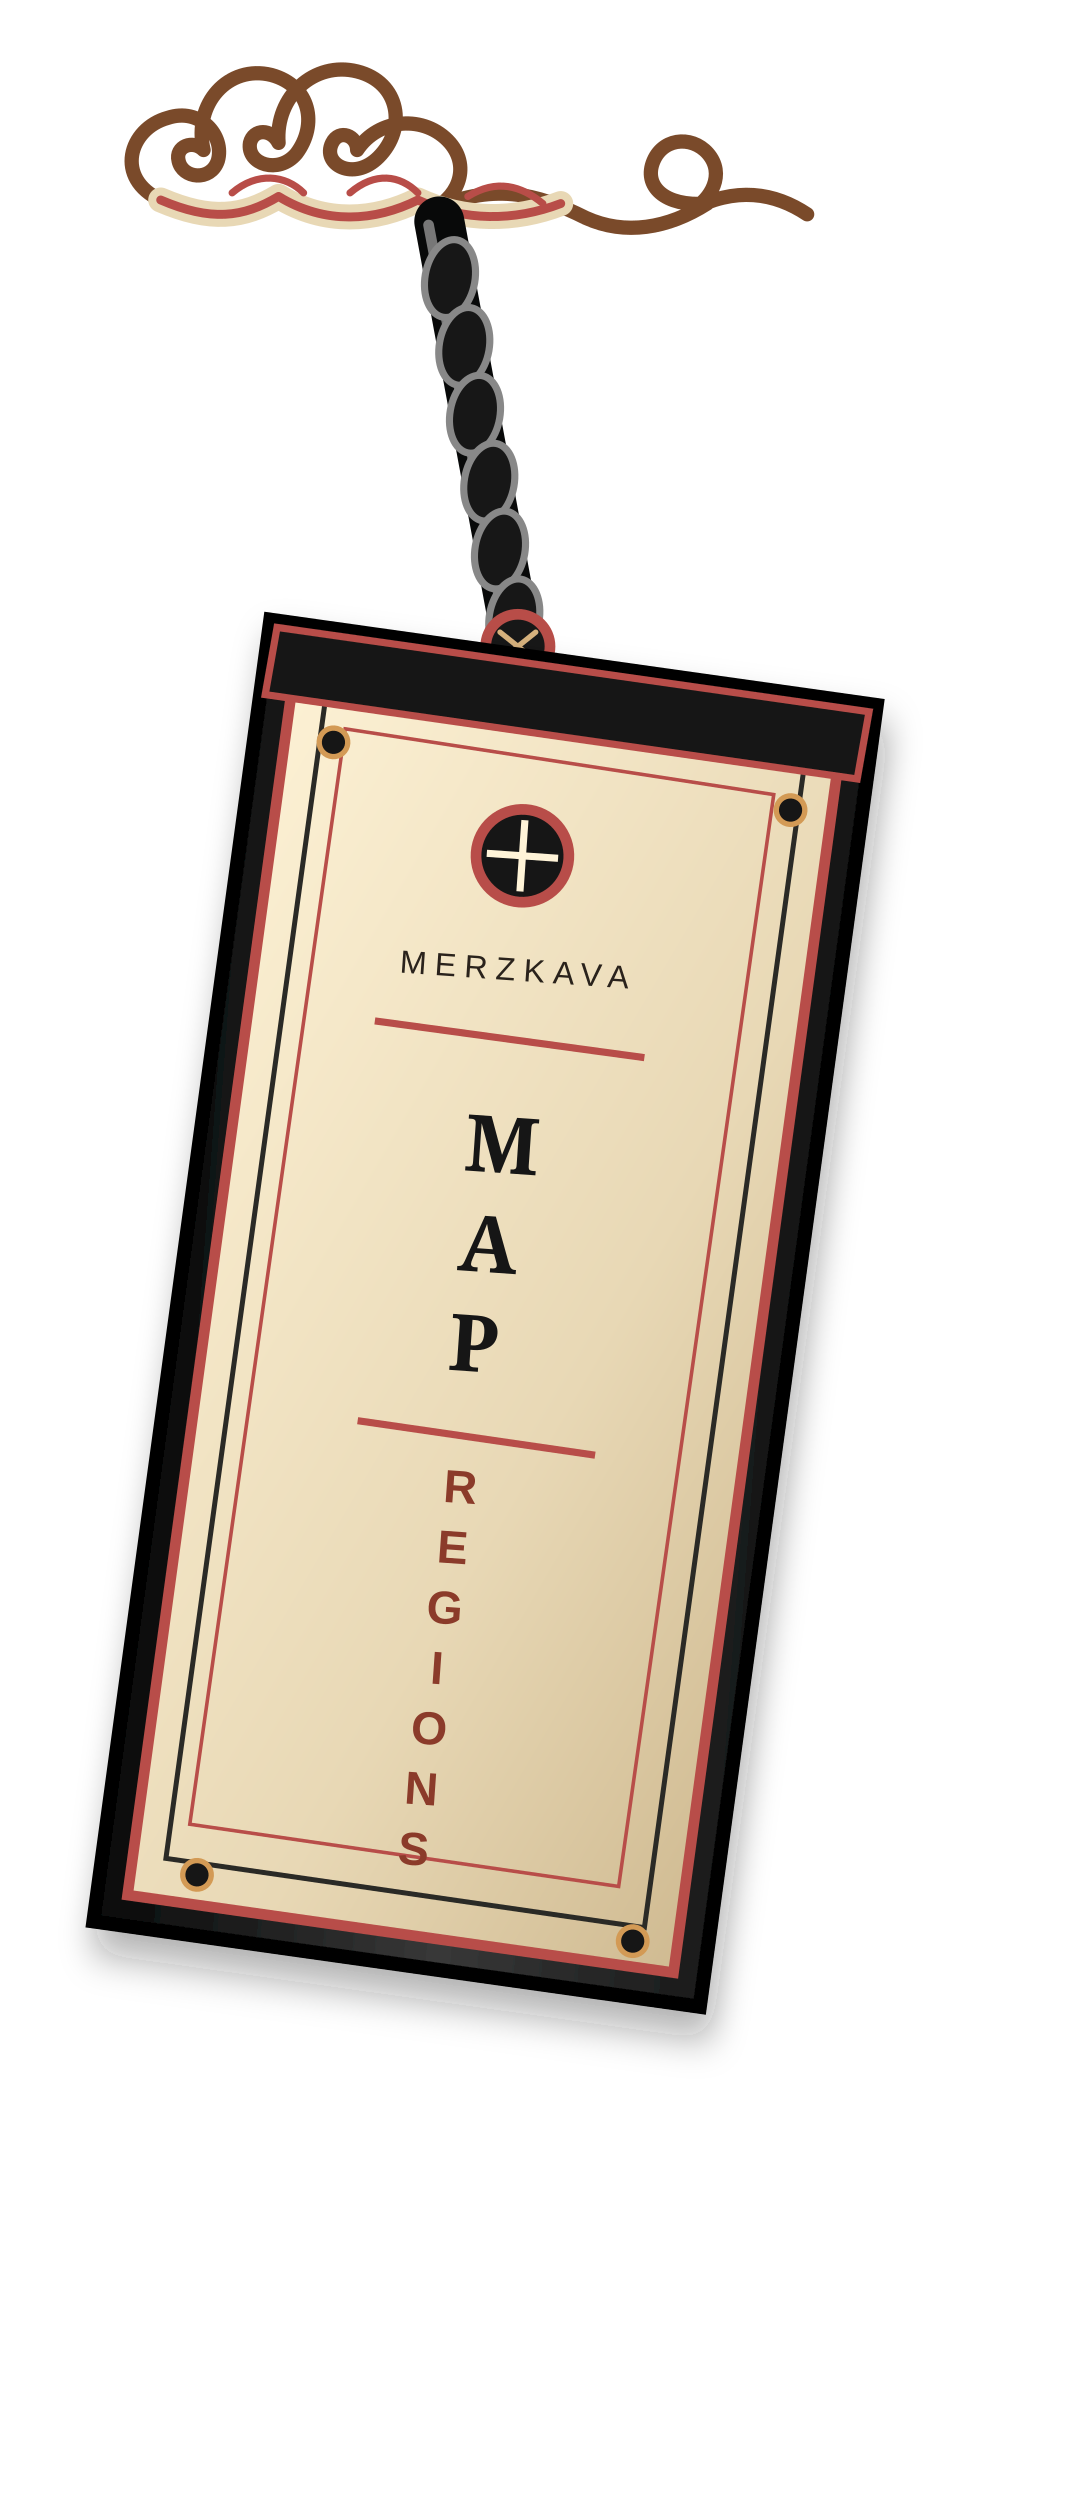
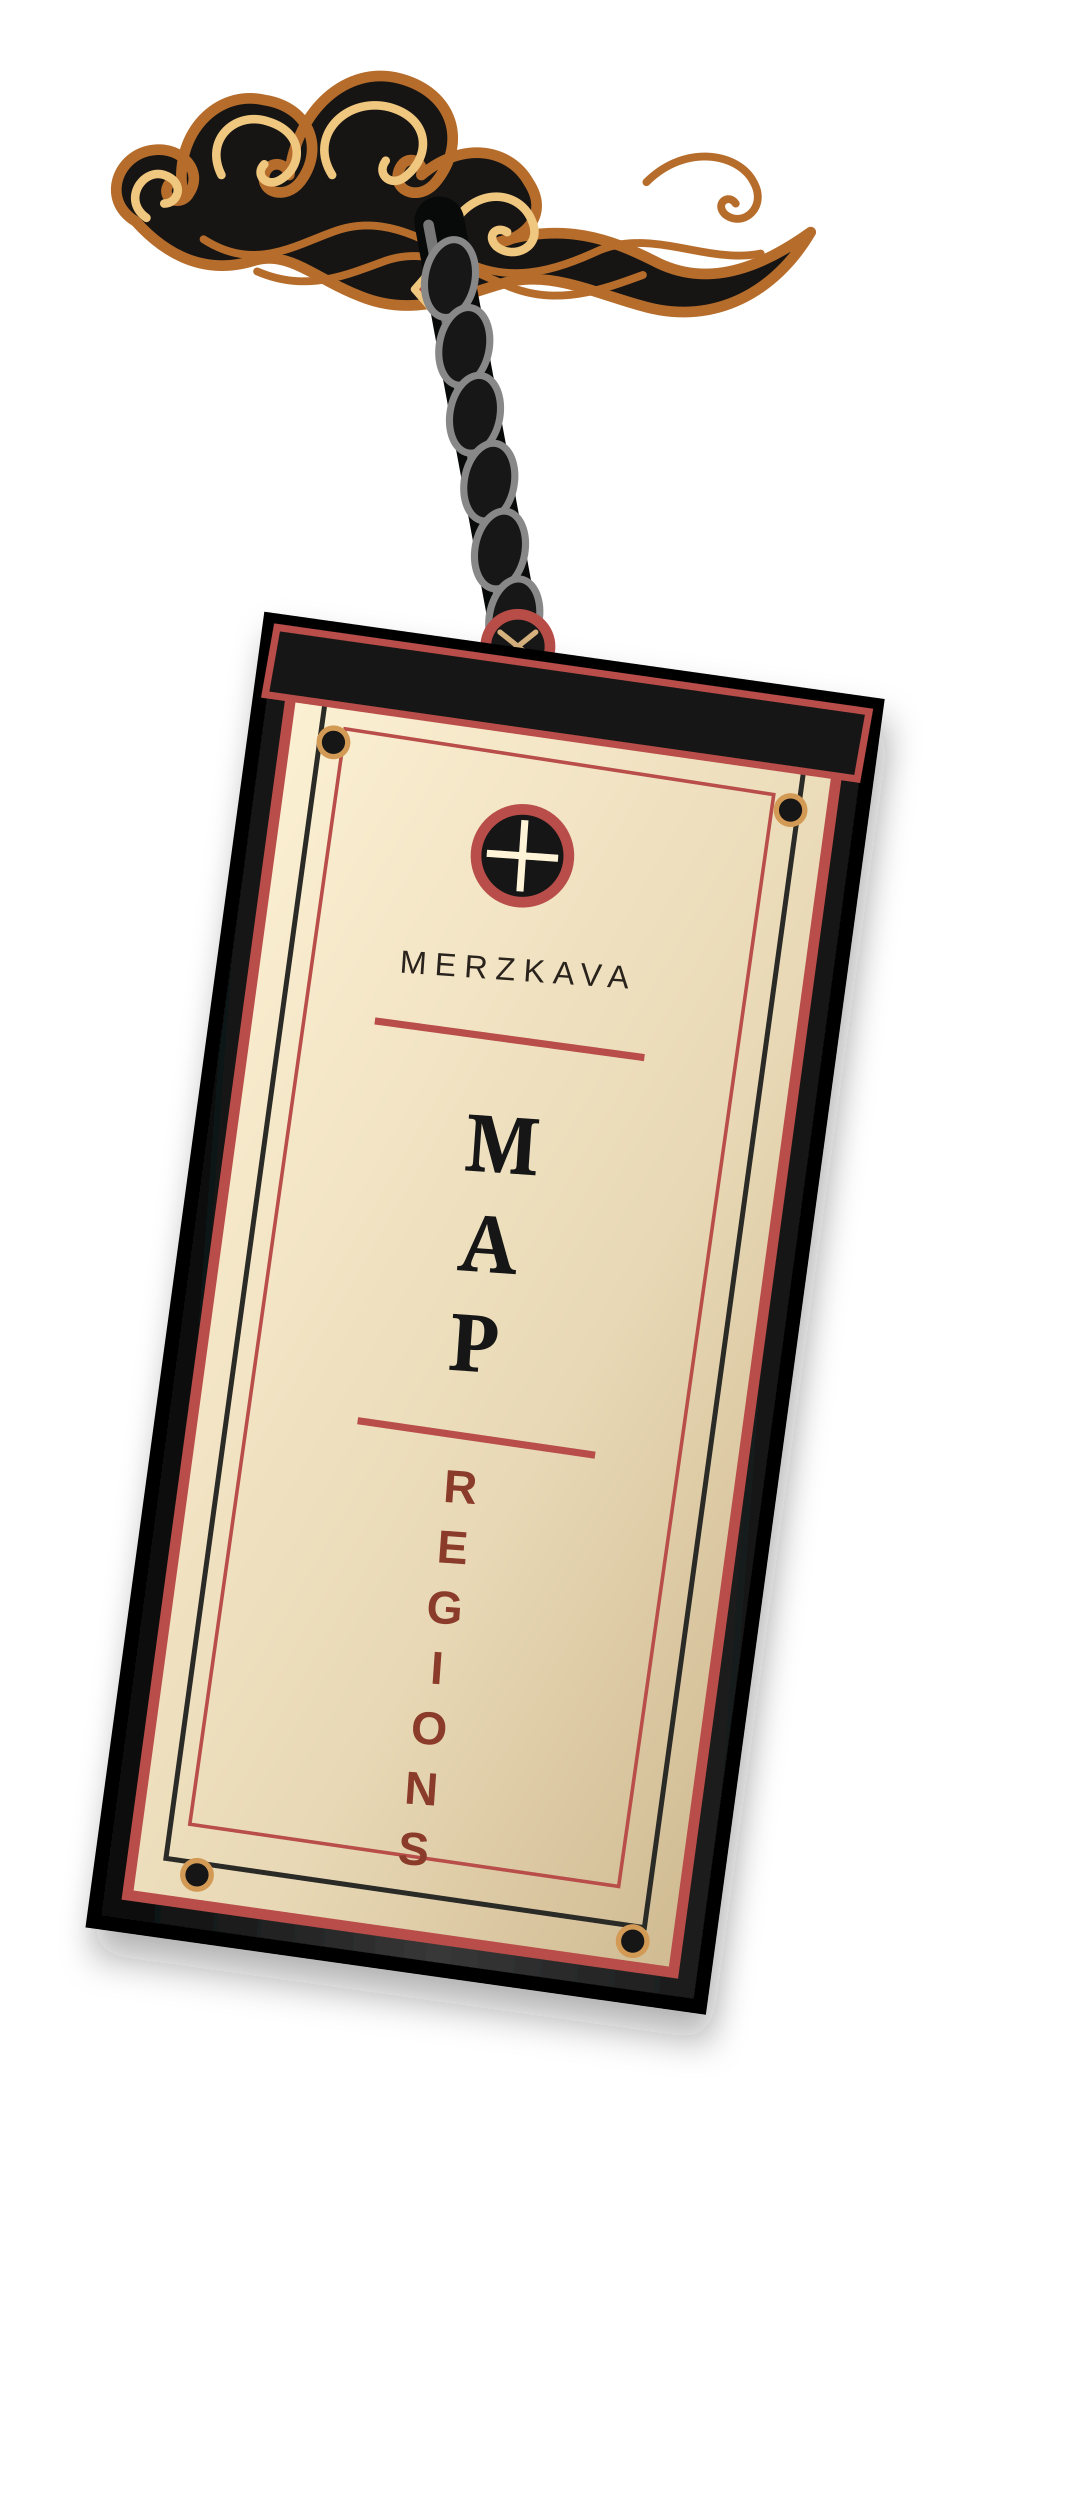
<svg xmlns="http://www.w3.org/2000/svg" width="300" height="700" viewBox="0 0 300 700" role="img" aria-labelledby="title">
  <defs>
    <linearGradient id="paper" x1="0" y1="0" x2="1" y2="1">
      <stop stop-color="#FFF4D8" />
      <stop offset=".6" stop-color="#E8D8B5" />
      <stop offset="1" stop-color="#CBB58B" />
    </linearGradient>
    <linearGradient id="iron" x1="0" y1="0" x2="1" y2="0">
      <stop stop-color="#080909" />
      <stop offset=".5" stop-color="#383838" />
      <stop offset="1" stop-color="#111212" />
    </linearGradient>
    <filter id="shadow" x="-30%" y="-20%" width="170%" height="160%">
      <feDropShadow dx="2" dy="7" stdDeviation="5" flood-color="#151515" flood-opacity=".34" />
    </filter>
  </defs>
-   <g stroke-linejoin="round" stroke-linecap="round">
-     <path d="M45 56 C32 50 36 36 47 33 C56 30 63 38 61 45 C59 51 51 50 50 45 C49 41 54 39 57 42  C54 29 64 18 76 21 C87 24 89 35 83 43 C78 49 69 46 70 40 C71 36 76 36 78 40  C77 27 88 17 100 20 C112 23 114 36 106 44 C99 51 90 46 93 40 C95 36 100 38 100 42  C106 33 119 32 126 40 C132 47 128 56 120 59  C138 51 150 54 164 61 C175 66 187 64 198 57  C186 58 180 52 183 45 C186 38 195 38 199 44 C203 50 198 57 193 59  C206 52 217 54 226 60" fill="none" stroke="#7A4A2A" stroke-width="4" />
-     <path d="M45 56 C59 62 68 61 78 55 C91 63 105 62 117 56 C130 62 144 62 157 57" fill="none" stroke="#E8D8B5" stroke-width="7" />
-     <path d="M45 56 C59 62 68 61 78 55 C91 63 105 62 117 56 C130 62 144 62 157 57" fill="none" stroke="#B84D48" stroke-width="2.5" />
-     <path d="M65 54 C72 48 80 49 85 54 M98 54 C105 48 112 49 117 54 M131 55 C139 50 146 52 152 57" fill="none" stroke="#B84D48" stroke-width="2" />
-     <circle cx="123" cy="60" r="4" fill="#B84D48" stroke="#FFF4D8" stroke-width="1.5" />
+   <g stroke-linecap="round" stroke-linejoin="round">
+     <path d="M38 62 C28 56 33 43 43 42 C51 41 57 48 53 54 C51 58 45 56 47 52  C48 50 51 51 51 53  C49 37 61 25 74 28 C87 30 91 42 84 51 C80 56 73 54 74 49  C75 45 80 45 81 49  C83 31 97 18 112 22 C127 26 131 40 122 51 C117 57 109 53 112 47  C114 43 119 45 118 49  C130 39 143 42 148 51 C154 60 147 67 139 68  C158 62 171 67 183 73 C198 81 213 75 227 65  C217 82 200 91 181 86 C166 82 155 76 142 79  C128 83 116 89 101 83 C88 78 81 70 71 73 C58 77 47 72 38 62 Z" fill="#171513" stroke="#B66D2C" stroke-width="3" />
+     <path d="M41 61 C34 56 40 47 46 49 C52 51 50 57 46 57  M62 49 C57 39 66 31 75 34 C85 37 85 46 79 50 C75 53 71 49 74 46  M93 49 C86 38 97 27 109 30 C120 33 121 43 114 49 C110 53 105 49 108 45  M128 61 C135 52 146 54 149 62 C152 69 144 73 139 69 C136 66 139 63 142 65" fill="none" stroke="#F0C77F" stroke-width="2.4" />
+     <path d="M57 67 C71 76 82 69 93 65 C106 60 117 66 128 72  C142 80 155 76 168 70 C183 64 198 74 213 71  M72 76 C86 82 97 77 108 73 C120 69 130 75 142 80  C156 86 169 81 180 77  M181 51 C192 40 207 43 211 51 C215 58 208 64 203 60 C200 57 204 54 206 57" fill="none" stroke="#B66D2C" stroke-width="2.2" />
+     <path d="M123 73 l7 8 -7 8 -7 -8 Z" fill="#B84D48" stroke="#F0C77F" stroke-width="2" />
+     <circle cx="123" cy="81" r="3" fill="#FFF4D8" />
  </g>
  <g stroke-linecap="round" stroke-linejoin="round">
    <path d="M123 62 L145 181" fill="none" stroke="#080909" stroke-width="14" />
    <path d="M120 63 L142 179" fill="none" stroke="#777" stroke-width="3" />
    <g fill="#171717" stroke="#888" stroke-width="2">
      <ellipse cx="126" cy="78" rx="7" ry="11" transform="rotate(10 126 78)" />
      <ellipse cx="130" cy="97" rx="7" ry="11" transform="rotate(10 130 97)" />
      <ellipse cx="133" cy="116" rx="7" ry="11" transform="rotate(10 133 116)" />
      <ellipse cx="137" cy="135" rx="7" ry="11" transform="rotate(10 137 135)" />
      <ellipse cx="140" cy="154" rx="7" ry="11" transform="rotate(10 140 154)" />
      <ellipse cx="144" cy="173" rx="7" ry="11" transform="rotate(10 144 173)" />
    </g>
    <circle cx="145" cy="181" r="9" fill="#171717" stroke="#B84D48" stroke-width="3" />
    <path d="M140 177 L150 185 M150 177 L140 185" stroke="#D7B27D" stroke-width="1.5" />
  </g>
  <g transform="rotate(4 145 430)" filter="url(#shadow)">
    <path d="M58 179 L229 191 L205 558 L34 546 Z" fill="url(#iron)" stroke="#050505" stroke-width="4" />
    <path d="M66 188 L220 199 L197 549 L43 538 Z" fill="url(#paper)" stroke="#B84D48" stroke-width="3" />
    <path d="M75 199 L210 209 L188 537 L53 527 Z" fill="none" stroke="#2A2925" stroke-width="1.4" />
    <path d="M81 208 L202 218 L180 526 L59 517 Z" fill="none" stroke="#B84D48" stroke-width="1" />
    <path d="M60 181 L227 193 L225 212 L58 200 Z" fill="#171717" stroke="#B84D48" stroke-width="2" />
    <circle cx="78" cy="212" r="4" fill="#151515" stroke="#D39A55" stroke-width="1.5" />
    <circle cx="207" cy="222" r="4" fill="#151515" stroke="#D39A55" stroke-width="1.5" />
    <circle cx="62" cy="531" r="4" fill="#151515" stroke="#D39A55" stroke-width="1.5" />
    <circle cx="185" cy="541" r="4" fill="#151515" stroke="#D39A55" stroke-width="1.5" />
    <circle cx="133" cy="240" r="13" fill="#171717" stroke="#B84D48" stroke-width="3" />
    <path d="M133 230 V250 M123 240 H143" stroke="#FFF4D8" stroke-width="2" />
    <text x="133" y="275" fill="#29231B" text-anchor="middle" font-family="Arial,sans-serif" font-size="9" letter-spacing="2.3">MERZKAVA</text>
    <path d="M95 289 L171 294" stroke="#B84D48" stroke-width="2" />
    <g fill="#171717" text-anchor="middle" font-family="Georgia,serif" font-size="22" font-weight="700">
      <text x="133" y="329">M</text>
      <text x="131" y="357">A</text>
      <text x="129" y="385">P</text>
    </g>
    <path d="M98 401 L165 406" stroke="#B84D48" stroke-width="2" />
    <g fill="#8B3B2B" text-anchor="middle" font-family="Arial,sans-serif" font-size="13" font-weight="700">
      <text x="128" y="422">R</text>
      <text x="127" y="439">E</text>
      <text x="126" y="456">G</text>
      <text x="125" y="473">I</text>
      <text x="124" y="490">O</text>
      <text x="123" y="507">N</text>
      <text x="122" y="524">S</text>
    </g>
  </g>
</svg>
